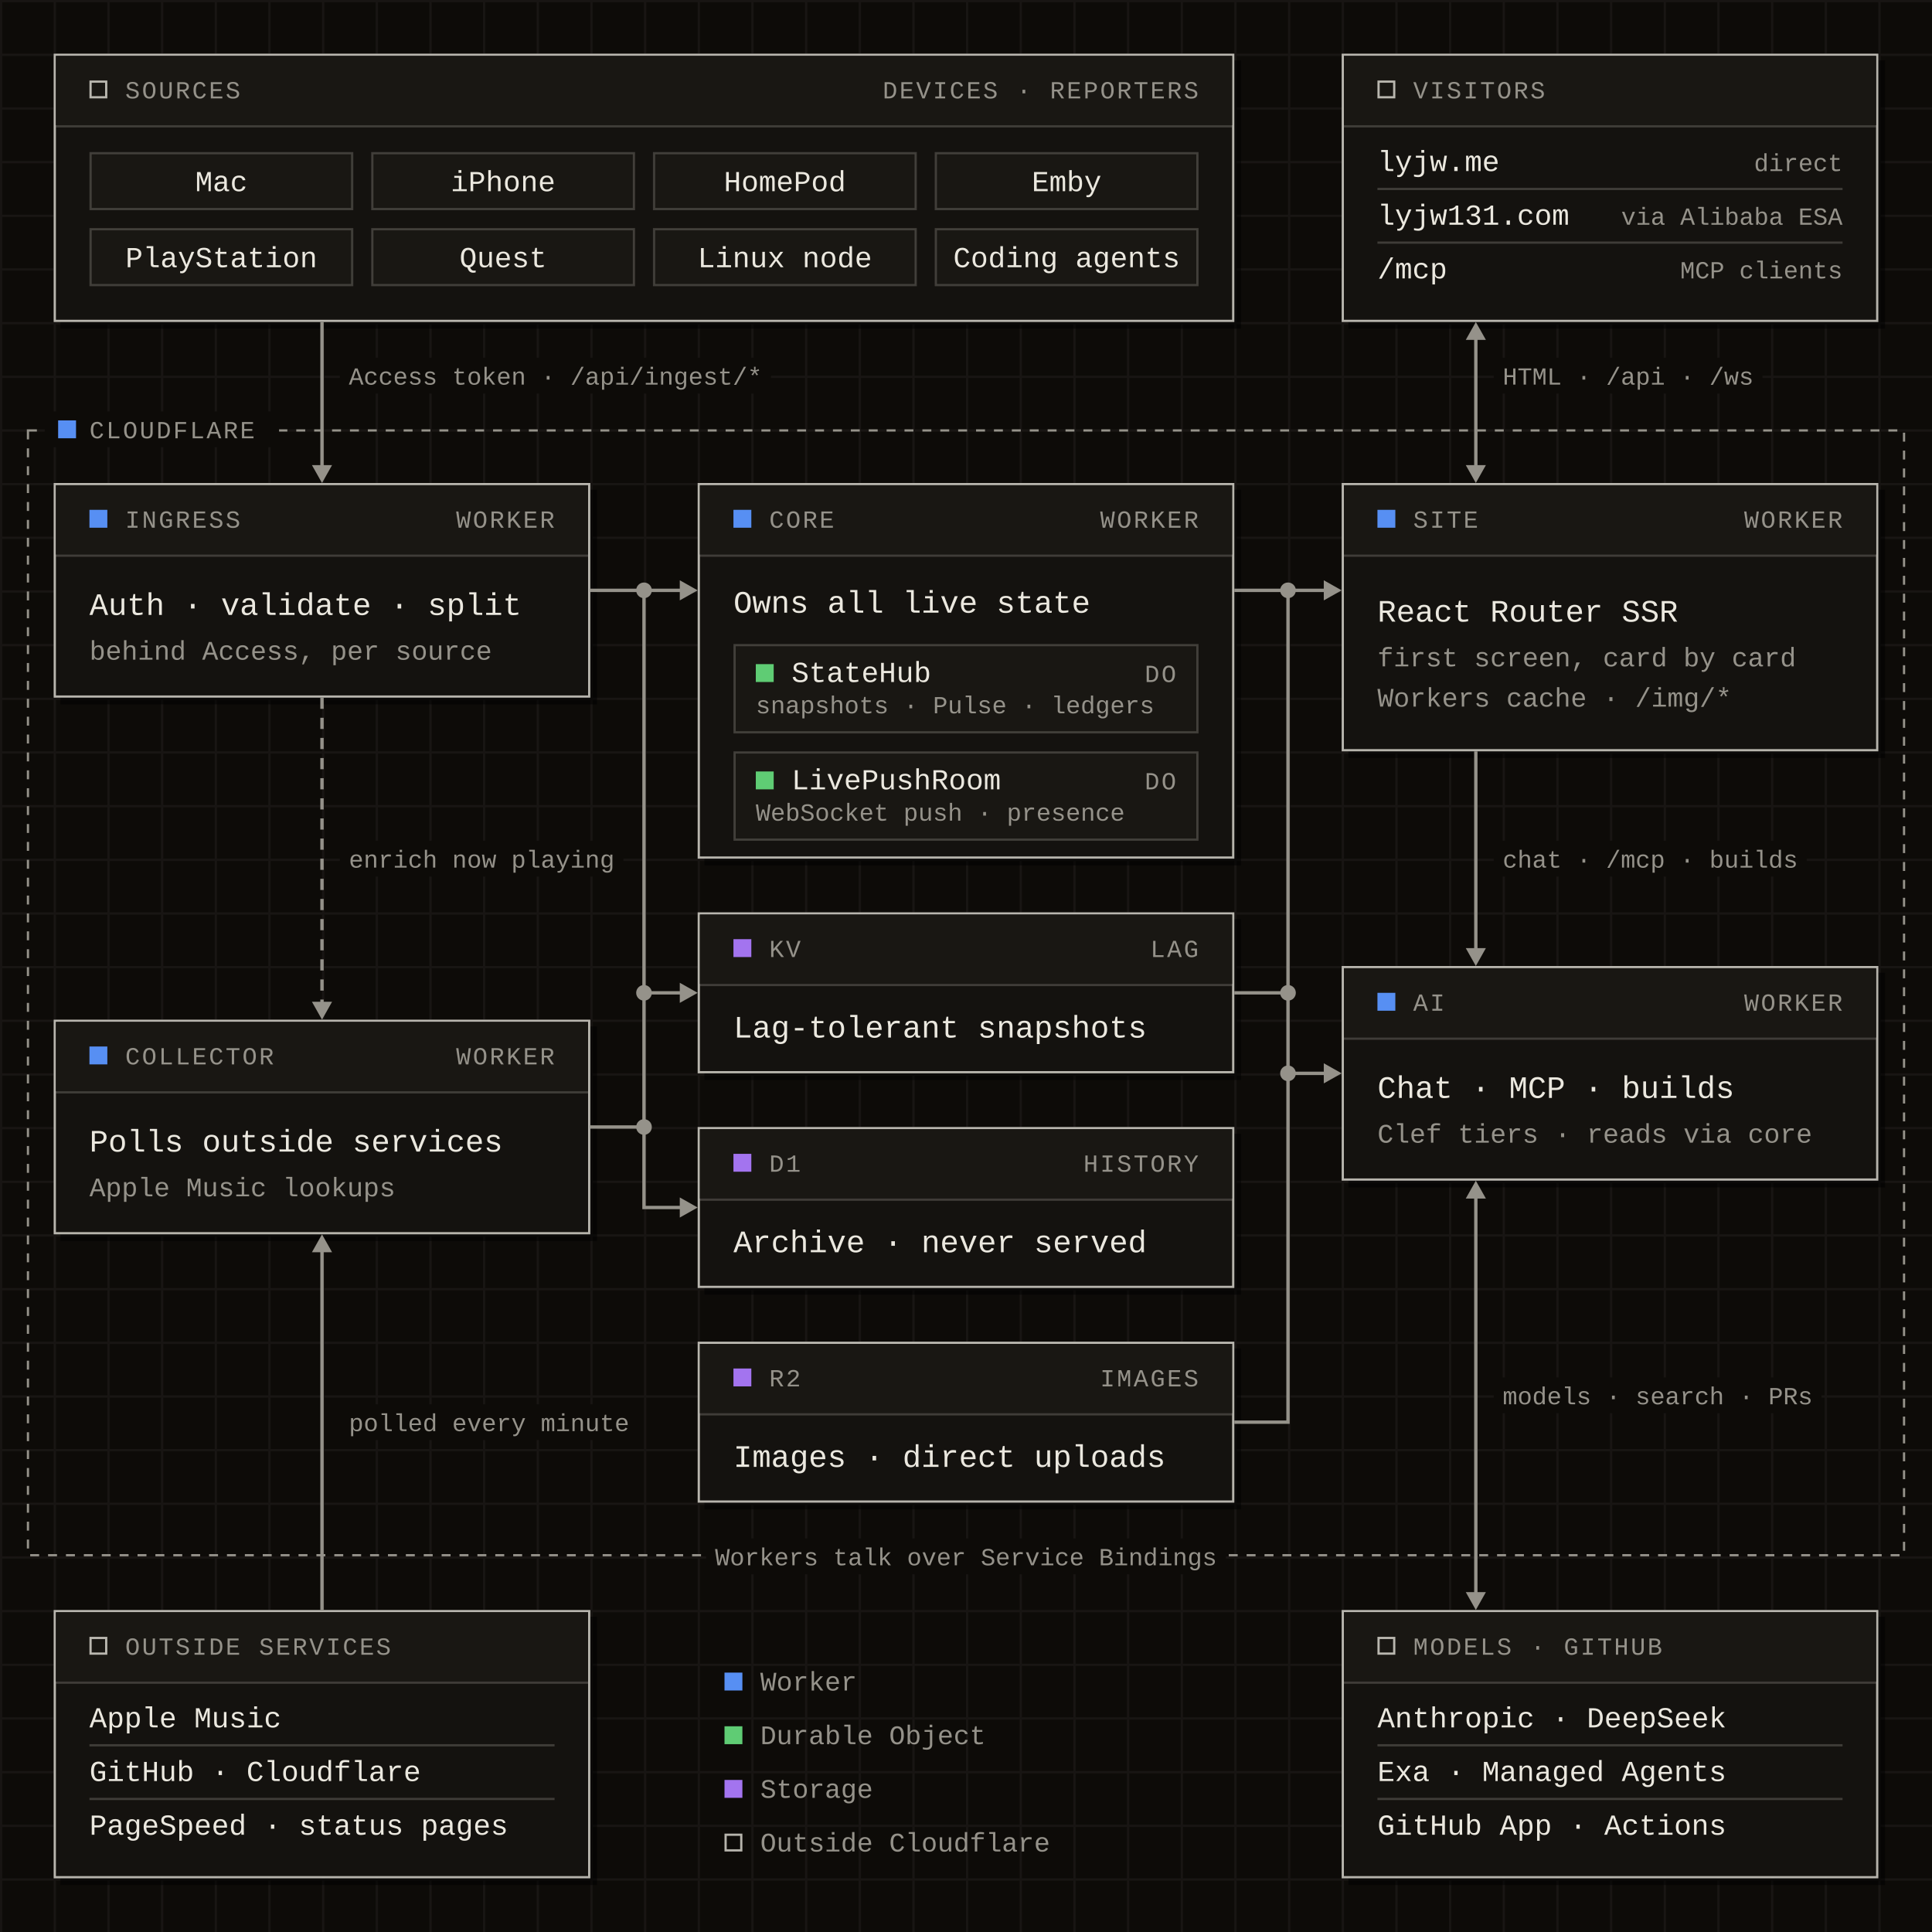
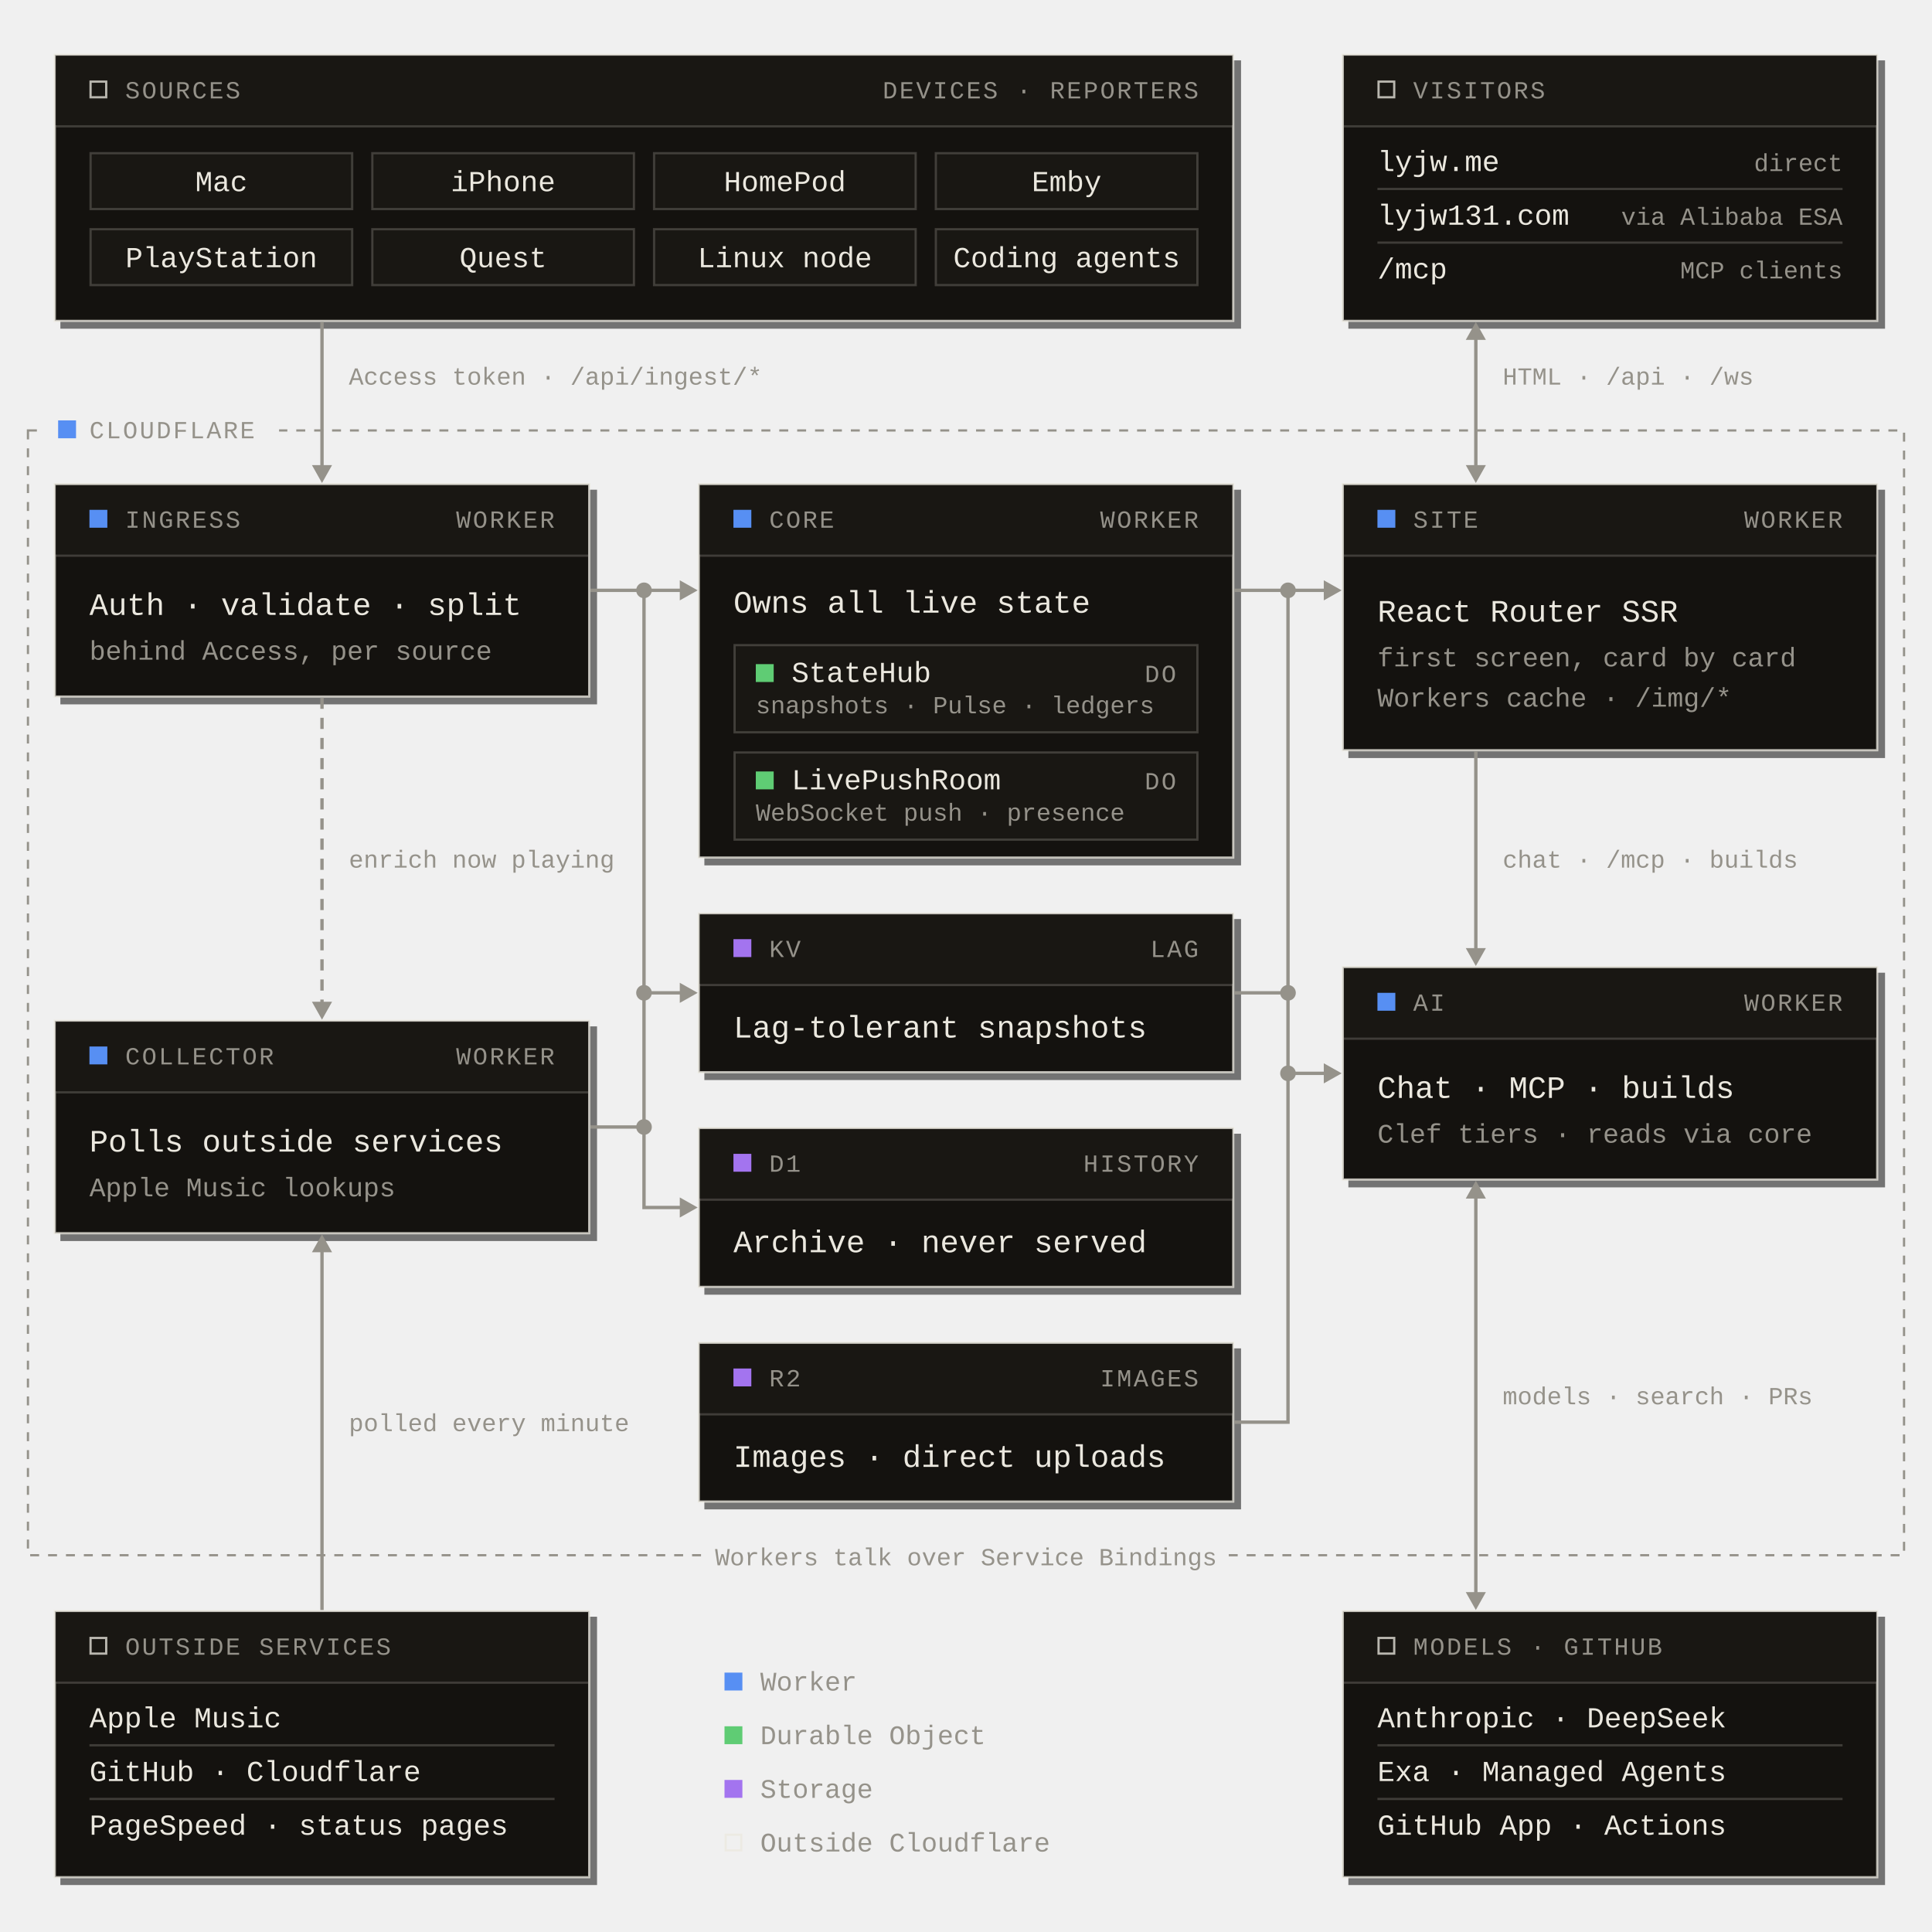
<svg xmlns="http://www.w3.org/2000/svg" viewBox="0 0 864 864" width="864" height="864" role="img" aria-labelledby="title desc">
-   <style>text{font-family:'Geist Mono', ui-monospace, SFMono-Regular, 'SF Mono', Menlo, Consolas, 'Liberation Mono', monospace, 'PingFang SC', 'Hiragino Sans GB', 'Noto Sans CJK SC', 'Microsoft YaHei', sans-serif;font-variant-numeric:tabular-nums slashed-zero}.bg{fill:#0d0b08}.grid{fill:none;stroke:#ebe8df0d}.card{fill:#14120f;stroke:#ebe8dfc2}.shadow{fill:#00000085}.head{fill:#191713}.rule{stroke:#ebe8df33}.chip{fill:#191713;stroke:#ebe8df33}.region{fill:none;stroke:#95928a;stroke-dasharray:4 4}.edge{fill:none;stroke:#95928a;stroke-width:1.5}.edge.dash{stroke-dasharray:5 4}.tip{fill:#95928a}.knock{fill:#0d0b08}.label{font-size:11px;letter-spacing:0.88px;fill:#95928a}.title{font-size:14px;font-weight:500;fill:#ebe8df}.body{font-size:13px;fill:#ebe8df}.cap{font-size:12px;fill:#95928a}.small{font-size:11px;fill:#95928a}.m-worker{fill:#578ff3}.m-do{fill:#5fcc74}.m-store{fill:#a374ef}.m-lyjw{fill:#2eb1ef}.m-claude{fill:#e99174}.m-devin{fill:#49b86c}.m-flow{fill:#ebe8df}.m-outside{fill:none;stroke:#ebe8dfc2}</style>
+   <style>text{font-family:'Geist Mono', ui-monospace, SFMono-Regular, 'SF Mono', Menlo, Consolas, 'Liberation Mono', monospace, 'PingFang SC', 'Hiragino Sans GB', 'Noto Sans CJK SC', 'Microsoft YaHei', sans-serif;font-variant-numeric:tabular-nums slashed-zero}.card{fill:#14120f;stroke:#ebe8dfc2}.shadow{fill:#00000085}.head{fill:#191713}.rule{stroke:#ebe8df33}.chip{fill:#191713;stroke:#ebe8df33}.region{fill:none;stroke:#95928a;stroke-dasharray:4 4}.edge{fill:none;stroke:#95928a;stroke-width:1.5}.edge.dash{stroke-dasharray:5 4}.tip{fill:#95928a}.label{font-size:11px;letter-spacing:0.88px;fill:#95928a}.title{font-size:14px;font-weight:500;fill:#ebe8df}.body{font-size:13px;fill:#ebe8df}.cap{font-size:12px;fill:#95928a}.small{font-size:11px;fill:#95928a}.m-worker{fill:#578ff3}.m-do{fill:#5fcc74}.m-store{fill:#a374ef}.m-lyjw{fill:#2eb1ef}.m-claude{fill:#e99174}.m-devin{fill:#49b86c}.m-flow{fill:#ebe8df}.m-outside{fill:none;stroke:#ebe8dfc2}</style>
  <defs>
-     <pattern id="paper" width="24" height="24" patternUnits="userSpaceOnUse">
-       <path class="grid" d="M24 0.5H0.5V24" />
-     </pattern>
+     <mask id="gaps" maskUnits="userSpaceOnUse" x="0" y="0" width="864" height="864">
+       <rect width="864" height="864" fill="#fff" />
+       <rect x="20" y="184" width="104.8" height="16" />
+       <rect x="152" y="160" width="192.8" height="16" />
+       <rect x="668" y="160" width="120.2" height="16" />
+       <rect x="152" y="376" width="126.8" height="16" />
+       <rect x="152" y="628" width="133.4" height="16" />
+       <rect x="668" y="376" width="140" height="16" />
+       <rect x="668" y="616" width="146.6" height="16" />
+       <rect x="315.8" y="688" width="232.4" height="16" />
+     </mask>
  </defs>
-   <rect class="bg" width="864" height="864" />
-   <rect width="864" height="864" fill="url(#paper)" />
-   <rect class="region" x="12.5" y="192.5" width="839" height="503" />
+   <g mask="url(#gaps)">
+     <rect class="region" x="12.5" y="192.5" width="839" height="503" />
+   </g>
  <rect class="shadow" x="27" y="27" width="528" height="120" />
  <rect class="card" x="24.5" y="24.5" width="527" height="119" />
  <rect class="head" x="25" y="25" width="526" height="31" />
  <path class="rule" d="M25 56.5H551" />
  <rect class="m-outside" x="40.5" y="36.5" width="7" height="7" />
  <text class="label" x="56" y="44">SOURCES</text>
  <text class="label" x="536" y="44" text-anchor="end">DEVICES · REPORTERS</text>
  <rect class="chip" x="40.5" y="68.5" width="117" height="25" />
  <text class="body" x="99" y="85.5" text-anchor="middle">Mac</text>
  <rect class="chip" x="166.5" y="68.5" width="117" height="25" />
  <text class="body" x="225" y="85.5" text-anchor="middle">iPhone</text>
  <rect class="chip" x="292.5" y="68.5" width="117" height="25" />
  <text class="body" x="351" y="85.5" text-anchor="middle">HomePod</text>
  <rect class="chip" x="418.5" y="68.5" width="117" height="25" />
  <text class="body" x="477" y="85.5" text-anchor="middle">Emby</text>
  <rect class="chip" x="40.5" y="102.5" width="117" height="25" />
  <text class="body" x="99" y="119.5" text-anchor="middle">PlayStation</text>
  <rect class="chip" x="166.5" y="102.5" width="117" height="25" />
  <text class="body" x="225" y="119.5" text-anchor="middle">Quest</text>
  <rect class="chip" x="292.5" y="102.5" width="117" height="25" />
  <text class="body" x="351" y="119.5" text-anchor="middle">Linux node</text>
  <rect class="chip" x="418.5" y="102.5" width="117" height="25" />
  <text class="body" x="477" y="119.5" text-anchor="middle">Coding agents</text>
  <rect class="shadow" x="603" y="27" width="240" height="120" />
  <rect class="card" x="600.5" y="24.5" width="239" height="119" />
  <rect class="head" x="601" y="25" width="238" height="31" />
  <path class="rule" d="M601 56.5H839" />
  <rect class="m-outside" x="616.5" y="36.5" width="7" height="7" />
  <text class="label" x="632" y="44">VISITORS</text>
  <text class="body" x="616" y="76.5">lyjw.me</text>
  <text class="small" x="824" y="76.5" text-anchor="end">direct</text>
  <path class="rule" d="M616 84.5H824" />
  <text class="body" x="616" y="100.5">lyjw131.com</text>
  <text class="small" x="824" y="100.5" text-anchor="end">via Alibaba ESA</text>
  <path class="rule" d="M616 108.5H824" />
  <text class="body" x="616" y="124.5">/mcp</text>
  <text class="small" x="824" y="124.5" text-anchor="end">MCP clients</text>
  <rect class="shadow" x="27" y="219" width="240" height="96" />
  <rect class="card" x="24.5" y="216.5" width="239" height="95" />
  <rect class="head" x="25" y="217" width="238" height="31" />
  <path class="rule" d="M25 248.5H263" />
  <rect class="m-worker" x="40" y="228" width="8" height="8" />
  <text class="label" x="56" y="236">INGRESS</text>
  <text class="label" x="248" y="236" text-anchor="end">WORKER</text>
  <text class="title" x="40" y="275">Auth · validate · split</text>
  <text class="cap" x="40" y="295">behind Access, per source</text>
  <rect class="shadow" x="27" y="459" width="240" height="96" />
  <rect class="card" x="24.5" y="456.5" width="239" height="95" />
  <rect class="head" x="25" y="457" width="238" height="31" />
  <path class="rule" d="M25 488.5H263" />
  <rect class="m-worker" x="40" y="468" width="8" height="8" />
  <text class="label" x="56" y="476">COLLECTOR</text>
  <text class="label" x="248" y="476" text-anchor="end">WORKER</text>
  <text class="title" x="40" y="515">Polls outside services</text>
  <text class="cap" x="40" y="535">Apple Music lookups</text>
  <rect class="shadow" x="315" y="219" width="240" height="168" />
  <rect class="card" x="312.5" y="216.5" width="239" height="167" />
  <rect class="head" x="313" y="217" width="238" height="31" />
  <path class="rule" d="M313 248.5H551" />
  <rect class="m-worker" x="328" y="228" width="8" height="8" />
  <text class="label" x="344" y="236">CORE</text>
  <text class="label" x="536" y="236" text-anchor="end">WORKER</text>
  <text class="title" x="328" y="274">Owns all live state</text>
  <rect class="chip" x="328.5" y="288.5" width="207" height="39" />
  <rect class="m-do" x="338" y="297" width="8" height="8" />
  <text class="body" x="354" y="305">StateHub</text>
  <text class="label" x="526" y="305" text-anchor="end">DO</text>
  <text class="small" x="338" y="319">snapshots · Pulse · ledgers</text>
  <rect class="chip" x="328.5" y="336.5" width="207" height="39" />
  <rect class="m-do" x="338" y="345" width="8" height="8" />
  <text class="body" x="354" y="353">LivePushRoom</text>
  <text class="label" x="526" y="353" text-anchor="end">DO</text>
  <text class="small" x="338" y="367">WebSocket push · presence</text>
  <rect class="shadow" x="315" y="411" width="240" height="72" />
  <rect class="card" x="312.5" y="408.5" width="239" height="71" />
  <rect class="head" x="313" y="409" width="238" height="31" />
  <path class="rule" d="M313 440.5H551" />
  <rect class="m-store" x="328" y="420" width="8" height="8" />
  <text class="label" x="344" y="428">KV</text>
  <text class="label" x="536" y="428" text-anchor="end">LAG</text>
  <text class="title" x="328" y="464">Lag-tolerant snapshots</text>
  <rect class="shadow" x="315" y="507" width="240" height="72" />
  <rect class="card" x="312.5" y="504.5" width="239" height="71" />
  <rect class="head" x="313" y="505" width="238" height="31" />
  <path class="rule" d="M313 536.5H551" />
  <rect class="m-store" x="328" y="516" width="8" height="8" />
  <text class="label" x="344" y="524">D1</text>
  <text class="label" x="536" y="524" text-anchor="end">HISTORY</text>
  <text class="title" x="328" y="560">Archive · never served</text>
  <rect class="shadow" x="315" y="603" width="240" height="72" />
  <rect class="card" x="312.5" y="600.5" width="239" height="71" />
  <rect class="head" x="313" y="601" width="238" height="31" />
  <path class="rule" d="M313 632.5H551" />
  <rect class="m-store" x="328" y="612" width="8" height="8" />
  <text class="label" x="344" y="620">R2</text>
  <text class="label" x="536" y="620" text-anchor="end">IMAGES</text>
  <text class="title" x="328" y="656">Images · direct uploads</text>
  <rect class="shadow" x="603" y="219" width="240" height="120" />
  <rect class="card" x="600.5" y="216.5" width="239" height="119" />
  <rect class="head" x="601" y="217" width="238" height="31" />
  <path class="rule" d="M601 248.5H839" />
  <rect class="m-worker" x="616" y="228" width="8" height="8" />
  <text class="label" x="632" y="236">SITE</text>
  <text class="label" x="824" y="236" text-anchor="end">WORKER</text>
  <text class="title" x="616" y="278">React Router SSR</text>
  <text class="cap" x="616" y="298">first screen, card by card</text>
  <text class="cap" x="616" y="316">Workers cache · /img/*</text>
  <rect class="shadow" x="603" y="435" width="240" height="96" />
  <rect class="card" x="600.5" y="432.5" width="239" height="95" />
  <rect class="head" x="601" y="433" width="238" height="31" />
  <path class="rule" d="M601 464.5H839" />
  <rect class="m-worker" x="616" y="444" width="8" height="8" />
  <text class="label" x="632" y="452">AI</text>
  <text class="label" x="824" y="452" text-anchor="end">WORKER</text>
  <text class="title" x="616" y="491">Chat · MCP · builds</text>
  <text class="cap" x="616" y="511">Clef tiers · reads via core</text>
  <rect class="shadow" x="27" y="723" width="240" height="120" />
  <rect class="card" x="24.5" y="720.5" width="239" height="119" />
  <rect class="head" x="25" y="721" width="238" height="31" />
  <path class="rule" d="M25 752.5H263" />
  <rect class="m-outside" x="40.5" y="732.5" width="7" height="7" />
  <text class="label" x="56" y="740">OUTSIDE SERVICES</text>
  <text class="body" x="40" y="772.5">Apple Music</text>
  <path class="rule" d="M40 780.5H248" />
  <text class="body" x="40" y="796.5">GitHub · Cloudflare</text>
  <path class="rule" d="M40 804.5H248" />
  <text class="body" x="40" y="820.5">PageSpeed · status pages</text>
  <rect class="shadow" x="603" y="723" width="240" height="120" />
  <rect class="card" x="600.5" y="720.5" width="239" height="119" />
  <rect class="head" x="601" y="721" width="238" height="31" />
  <path class="rule" d="M601 752.5H839" />
  <rect class="m-outside" x="616.5" y="732.5" width="7" height="7" />
  <text class="label" x="632" y="740">MODELS · GITHUB</text>
  <text class="body" x="616" y="772.5">Anthropic · DeepSeek</text>
  <path class="rule" d="M616 780.5H824" />
  <text class="body" x="616" y="796.5">Exa · Managed Agents</text>
  <path class="rule" d="M616 804.5H824" />
  <text class="body" x="616" y="820.5">GitHub App · Actions</text>
-   <path class="tip" d="M144 216L139.5 208L148.5 208Z" />
-   <path class="edge" d="M144 144L144 210" />
-   <path class="tip" d="M660 216L655.5 208L664.5 208Z" />
-   <path class="tip" d="M660 144L664.5 152L655.5 152Z" />
-   <path class="edge" d="M660 150L660 210" />
-   <path class="tip" d="M144 456L139.5 448L148.5 448Z" />
-   <path class="edge dash" d="M144 312L144 450" />
-   <path class="tip" d="M144 552L148.5 560L139.5 560Z" />
-   <path class="edge" d="M144 720L144 558" />
-   <path class="tip" d="M312 264L304 268.5L304 259.5Z" />
-   <path class="edge" d="M264 264L306 264" />
-   <path class="tip" d="M312 540L304 544.5L304 535.5Z" />
-   <path class="edge" d="M288 264L288 540L306 540" />
-   <path class="tip" d="M312 444L304 448.5L304 439.5Z" />
-   <path class="edge" d="M288 444L306 444" />
-   <path class="edge" d="M264 504L288 504" />
-   <circle class="tip" cx="288" cy="264" r="3.5" />
-   <circle class="tip" cx="288" cy="444" r="3.5" />
-   <circle class="tip" cx="288" cy="504" r="3.5" />
-   <path class="tip" d="M600 264L592 268.5L592 259.5Z" />
-   <path class="edge" d="M552 264L594 264" />
-   <path class="edge" d="M552 636L576 636L576 264" />
-   <path class="edge" d="M552 444L576 444" />
-   <path class="tip" d="M600 480L592 484.5L592 475.5Z" />
-   <path class="edge" d="M576 480L594 480" />
-   <circle class="tip" cx="576" cy="264" r="3.5" />
-   <circle class="tip" cx="576" cy="444" r="3.5" />
-   <circle class="tip" cx="576" cy="480" r="3.5" />
-   <path class="tip" d="M660 432L655.5 424L664.5 424Z" />
-   <path class="edge" d="M660 336L660 426" />
-   <path class="tip" d="M660 720L655.5 712L664.5 712Z" />
-   <path class="tip" d="M660 528L664.5 536L655.5 536Z" />
-   <path class="edge" d="M660 534L660 714" />
-   <rect class="knock" x="20" y="184" width="104.8" height="16" />
+   <g mask="url(#gaps)">
+     <path class="tip" d="M144 216L139.5 208L148.5 208Z" />
+     <path class="edge" d="M144 144L144 210" />
+     <path class="tip" d="M660 216L655.5 208L664.5 208Z" />
+     <path class="tip" d="M660 144L664.5 152L655.5 152Z" />
+     <path class="edge" d="M660 150L660 210" />
+     <path class="tip" d="M144 456L139.5 448L148.5 448Z" />
+     <path class="edge dash" d="M144 312L144 450" />
+     <path class="tip" d="M144 552L148.5 560L139.5 560Z" />
+     <path class="edge" d="M144 720L144 558" />
+     <path class="tip" d="M312 264L304 268.5L304 259.5Z" />
+     <path class="edge" d="M264 264L306 264" />
+     <path class="tip" d="M312 540L304 544.5L304 535.5Z" />
+     <path class="edge" d="M288 264L288 540L306 540" />
+     <path class="tip" d="M312 444L304 448.5L304 439.5Z" />
+     <path class="edge" d="M288 444L306 444" />
+     <path class="edge" d="M264 504L288 504" />
+     <circle class="tip" cx="288" cy="264" r="3.5" />
+     <circle class="tip" cx="288" cy="444" r="3.5" />
+     <circle class="tip" cx="288" cy="504" r="3.5" />
+     <path class="tip" d="M600 264L592 268.5L592 259.5Z" />
+     <path class="edge" d="M552 264L594 264" />
+     <path class="edge" d="M552 636L576 636L576 264" />
+     <path class="edge" d="M552 444L576 444" />
+     <path class="tip" d="M600 480L592 484.5L592 475.5Z" />
+     <path class="edge" d="M576 480L594 480" />
+     <circle class="tip" cx="576" cy="264" r="3.5" />
+     <circle class="tip" cx="576" cy="444" r="3.5" />
+     <circle class="tip" cx="576" cy="480" r="3.5" />
+     <path class="tip" d="M660 432L655.5 424L664.5 424Z" />
+     <path class="edge" d="M660 336L660 426" />
+     <path class="tip" d="M660 720L655.5 712L664.5 712Z" />
+     <path class="tip" d="M660 528L664.5 536L655.5 536Z" />
+     <path class="edge" d="M660 534L660 714" />
+   </g>
  <rect class="m-worker" x="26" y="188" width="8" height="8" />
  <text class="label" x="40" y="196">CLOUDFLARE</text>
-   <rect class="knock" x="152" y="160" width="192.8" height="16" />
  <text class="small" x="156" y="172">Access token · /api/ingest/*</text>
-   <rect class="knock" x="668" y="160" width="120.2" height="16" />
  <text class="small" x="672" y="172">HTML · /api · /ws</text>
-   <rect class="knock" x="152" y="376" width="126.8" height="16" />
  <text class="small" x="156" y="388">enrich now playing</text>
-   <rect class="knock" x="152" y="628" width="133.4" height="16" />
  <text class="small" x="156" y="640">polled every minute</text>
-   <rect class="knock" x="668" y="376" width="140" height="16" />
  <text class="small" x="672" y="388">chat · /mcp · builds</text>
-   <rect class="knock" x="668" y="616" width="146.6" height="16" />
  <text class="small" x="672" y="628">models · search · PRs</text>
-   <rect class="knock" x="315.8" y="688" width="232.4" height="16" />
  <text class="small" x="432" y="700" text-anchor="middle">Workers talk over Service Bindings</text>
  <rect class="m-worker" x="324" y="748" width="8" height="8" />
  <text class="cap" x="340" y="756">Worker</text>
  <rect class="m-do" x="324" y="772" width="8" height="8" />
  <text class="cap" x="340" y="780">Durable Object</text>
  <rect class="m-store" x="324" y="796" width="8" height="8" />
  <text class="cap" x="340" y="804">Storage</text>
  <rect class="m-outside" x="324.5" y="820.5" width="7" height="7" />
  <text class="cap" x="340" y="828">Outside Cloudflare</text>
</svg>
